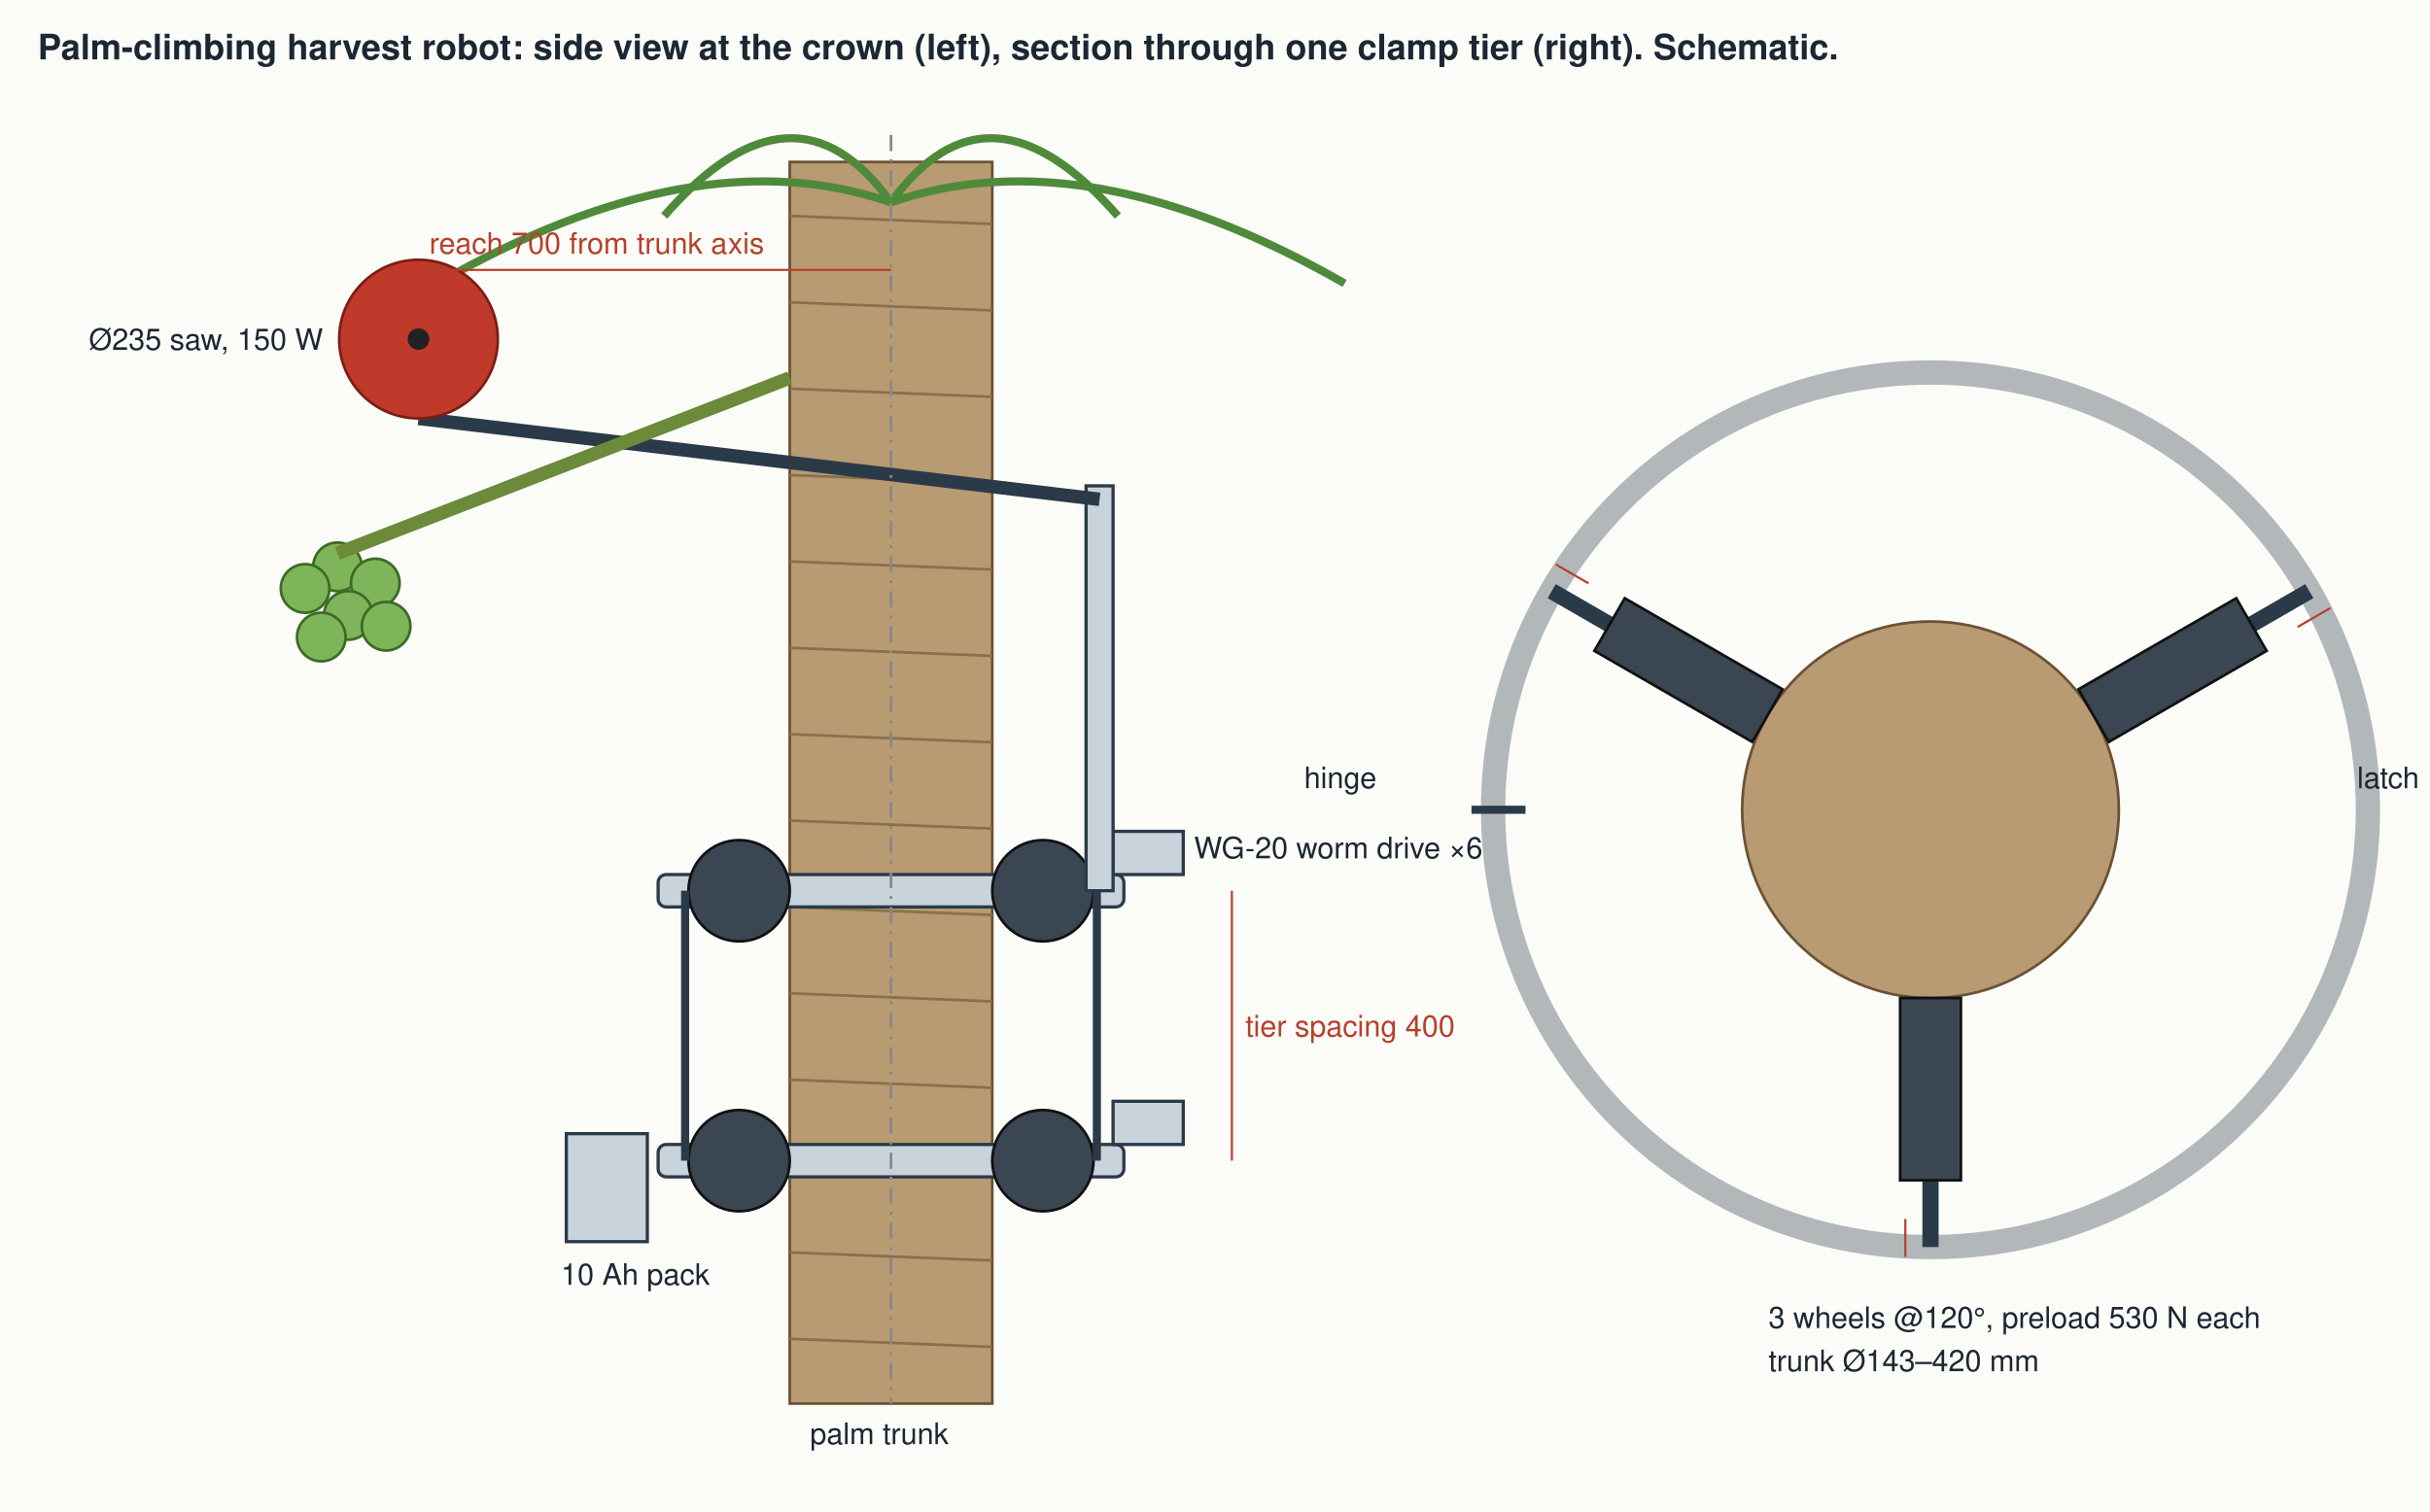
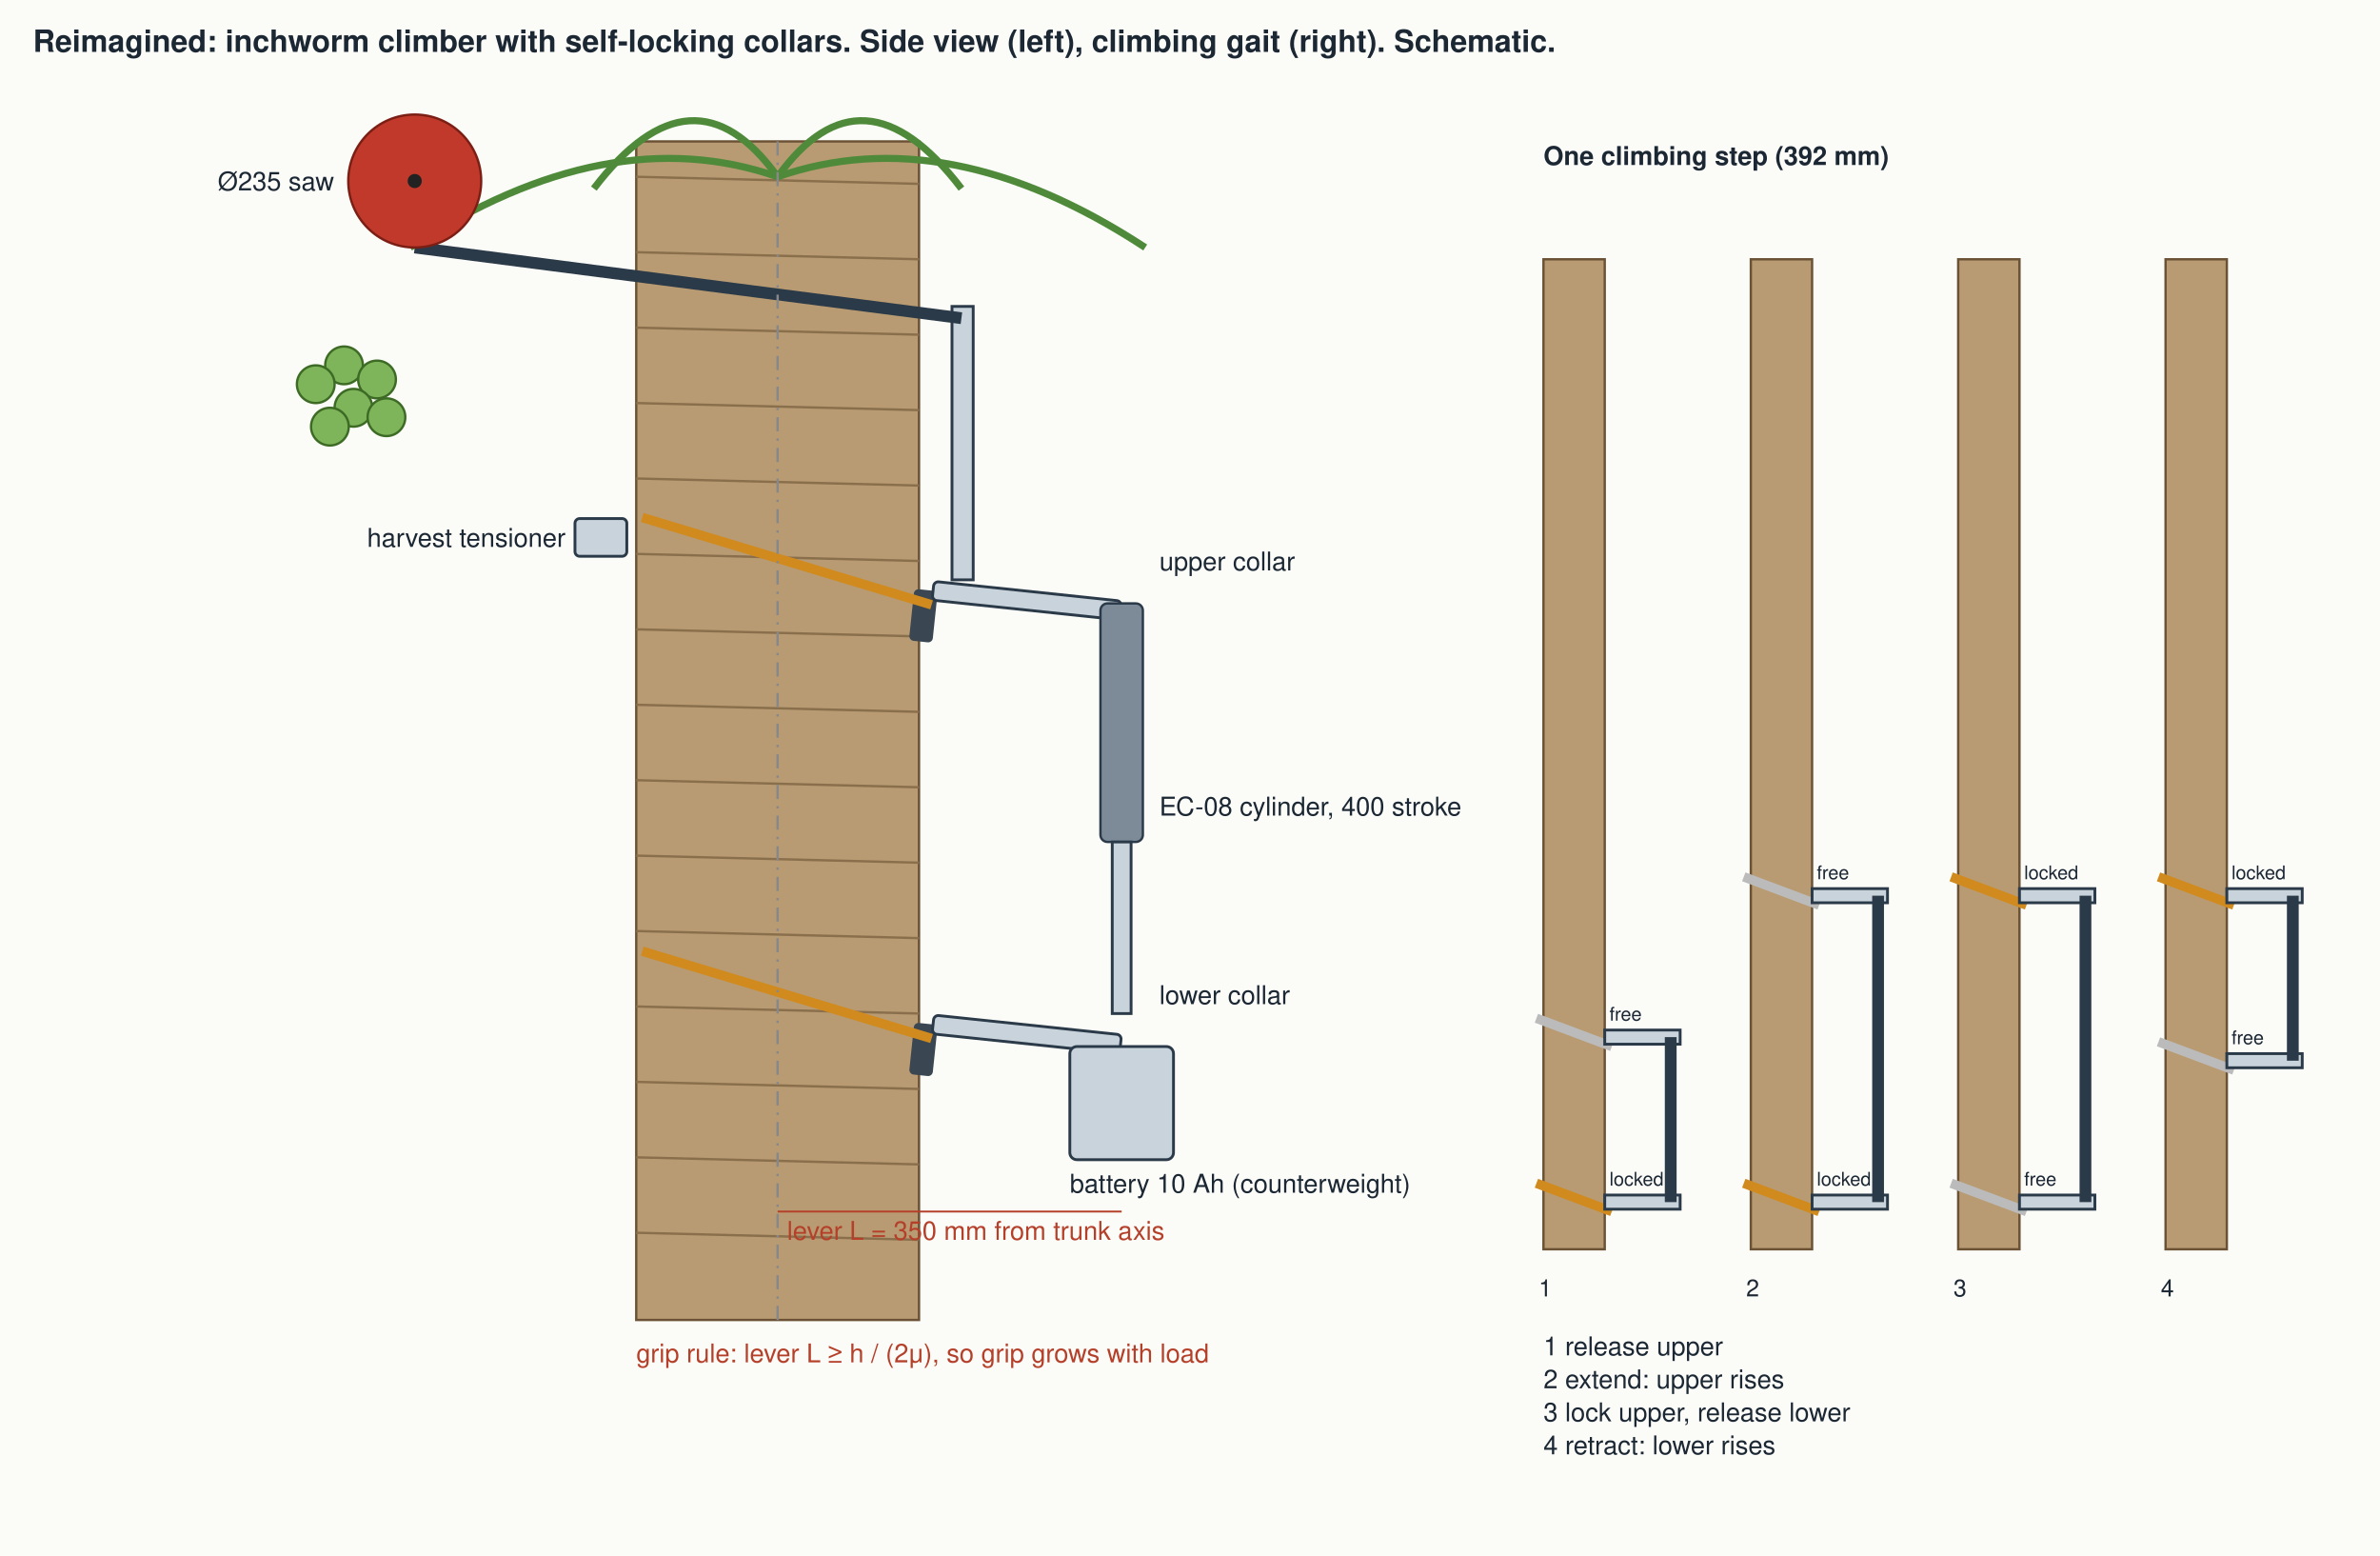
- <svg xmlns="http://www.w3.org/2000/svg" viewBox="0 0 900 560" width="900" height="560" font-family="Helvetica,Arial,sans-serif" font-size="11">
-   <style>.tr{fill:#b89b72;stroke:#6b5235}.m{fill:#c9d3dc;stroke:#2b3a48;stroke-width:1.2}.w{fill:#3a4652;stroke:#111}.s{fill:#c0392b;stroke:#7b1e14}.g{fill:#7fb55a;stroke:#3d6b25}.d{stroke:#b5402a;stroke-width:.8;fill:none}.t{fill:#1b2733}.dt{fill:#b5402a}.c{stroke:#888;stroke-dasharray:6 3 1 3}.lf{fill:none;stroke:#4f8a3a;stroke-width:3}</style>
-   <rect width="900" height="560" fill="#fbfbf8" />
-   <text x="14" y="22" class="t" font-size="13" font-weight="bold">Palm-climbing harvest robot: side view at the crown (left), section through one clamp tier (right). Schematic.</text>
-   <rect class="tr" x="292.5" y="60" width="75.0" height="460.0" />
-   <line x1="292.5" y1="80" x2="367.5" y2="83" stroke="#8a6f4c" />
-   <line x1="292.5" y1="112" x2="367.5" y2="115" stroke="#8a6f4c" />
-   <line x1="292.5" y1="144" x2="367.5" y2="147" stroke="#8a6f4c" />
-   <line x1="292.5" y1="176" x2="367.5" y2="179" stroke="#8a6f4c" />
-   <line x1="292.5" y1="208" x2="367.5" y2="211" stroke="#8a6f4c" />
-   <line x1="292.5" y1="240" x2="367.5" y2="243" stroke="#8a6f4c" />
-   <line x1="292.5" y1="272" x2="367.5" y2="275" stroke="#8a6f4c" />
-   <line x1="292.5" y1="304" x2="367.5" y2="307" stroke="#8a6f4c" />
-   <line x1="292.5" y1="336" x2="367.5" y2="339" stroke="#8a6f4c" />
-   <line x1="292.5" y1="368" x2="367.5" y2="371" stroke="#8a6f4c" />
-   <line x1="292.5" y1="400" x2="367.5" y2="403" stroke="#8a6f4c" />
-   <line x1="292.5" y1="432" x2="367.5" y2="435" stroke="#8a6f4c" />
-   <line x1="292.5" y1="464" x2="367.5" y2="467" stroke="#8a6f4c" />
-   <line x1="292.5" y1="496" x2="367.5" y2="499" stroke="#8a6f4c" />
-   <path class="lf" d="M330.0 75 Q258.0 50 162.0 105" />
-   <path class="lf" d="M330.0 75 Q294.0 25 246.0 80" />
-   <path class="lf" d="M330.0 75 Q366.0 25 414.0 80" />
-   <path class="lf" d="M330.0 75 Q402.0 50 498.0 105" />
-   <rect class="m" x="243.75" y="324.0" width="172.5" height="12" rx="3" />
-   <circle class="w" cx="273.75" cy="330.0" r="18.75" />
-   <circle class="w" cx="386.25" cy="330.0" r="18.75" />
-   <rect class="m" x="412.25" y="308.0" width="26" height="16" />
-   <rect class="m" x="243.75" y="424.0" width="172.5" height="12" rx="3" />
-   <circle class="w" cx="273.75" cy="430.0" r="18.75" />
-   <circle class="w" cx="386.25" cy="430.0" r="18.75" />
-   <rect class="m" x="412.25" y="408.0" width="26" height="16" />
-   <line x1="253.75" y1="330.0" x2="253.75" y2="430.0" stroke="#2b3a48" stroke-width="3" />
-   <line x1="406.25" y1="330.0" x2="406.25" y2="430.0" stroke="#2b3a48" stroke-width="3" />
-   <rect class="m" x="209.75" y="420.0" width="30" height="40" />
-   <rect class="m" x="402.25" y="180.0" width="10" height="150" />
-   <line x1="407.25" y1="185.0" x2="155.0" y2="155.0" stroke="#2b3a48" stroke-width="5" />
-   <circle class="s" cx="155.0" cy="125.625" r="29.375" />
-   <circle cx="155.0" cy="125.625" r="4" fill="#222" />
-   <circle class="g" cx="125.0" cy="210.0" r="9" />
-   <circle class="g" cx="139.0" cy="216.0" r="9" />
-   <circle class="g" cx="113.0" cy="218.0" r="9" />
-   <circle class="g" cx="129.0" cy="228.0" r="9" />
-   <circle class="g" cx="143.0" cy="232.0" r="9" />
-   <circle class="g" cx="119.0" cy="236.0" r="9" />
-   <line x1="292.5" y1="140.0" x2="125.0" y2="205.0" stroke="#6b8a3a" stroke-width="5" />
-   <line class="c" x1="330.0" y1="50" x2="330.0" y2="520.0" />
-   <line class="d" x1="456.25" y1="330.0" x2="456.25" y2="430.0" />
-   <text class="dt" x="461.25" y="384.0">tier spacing 400</text>
-   <line class="d" x1="330.0" y1="100.0" x2="155.0" y2="100.0" />
-   <text class="dt" x="159.0" y="94.0">reach 700 from trunk axis</text>
-   <text class="t" text-anchor="end" x="119.625" y="129.625">Ø235 saw, 150 W</text>
-   <text class="t" x="442.25" y="318.0">WG-20 worm drive ×6</text>
-   <text class="t" x="207.75" y="476.0">10 Ah pack</text>
-   <text class="t" x="300.0" y="535.0">palm trunk</text>
-   <circle class="tr" cx="715.0" cy="300.0" r="69.75" />
-   <circle cx="715.0" cy="300.0" r="162.0" fill="none" stroke="#2b3a48" stroke-width="9" opacity=".35" />
-   <line x1="545.0" y1="300.0" x2="565.0" y2="300.0" stroke="#2b3a48" stroke-width="3" />
-   <text class="t" x="483.0" y="292.0">hinge</text>
-   <text class="t" x="873.0" y="292.0">latch</text>
-   <line x1="715.0" y1="462.0" x2="715.0" y2="403.5" stroke="#2b3a48" stroke-width="6" />
-   <rect class="w" x="-33.75" y="-11.25" width="67.5" height="22.5" transform="translate(715.0 403.5) rotate(90.0)" />
-   <path class="d" d="M705.68 465.624 l-8.572527594031472e-16 -14.0" />
-   <line x1="574.704" y1="219.0" x2="625.366" y2="248.25" stroke="#2b3a48" stroke-width="6" />
-   <rect class="w" x="-33.75" y="-11.25" width="67.5" height="22.5" transform="translate(625.3664 248.25) rotate(210)" />
-   <path class="d" d="M576.226 209.117 l12.124 7" />
-   <line x1="855.296" y1="219" x2="804.634" y2="248.25" stroke="#2b3a48" stroke-width="6" />
-   <rect class="w" x="-33.75" y="-11.25" width="67.5" height="22.5" transform="translate(804.6336 248.25) rotate(330.0)" />
-   <path class="d" d="M863.094 225.26 l-12.124 7" />
-   <text class="t" x="655.0" y="492.0">3 wheels @120°, preload 530 N each</text>
-   <text class="t" x="655.0" y="508.0">trunk Ø143–420 mm</text>
+ <svg xmlns="http://www.w3.org/2000/svg" viewBox="0 0 1010 660" width="1010" height="660" font-family="Helvetica,Arial,sans-serif" font-size="11">
+   <style>.tr{fill:#b89b72;stroke:#6b5235}.m{fill:#c9d3dc;stroke:#2b3a48;stroke-width:1.2}.pad{fill:#3a4652}.strap{stroke:#d08a1e;stroke-width:4}.cyl{fill:#7d8b99;stroke:#2b3a48}.s{fill:#c0392b;stroke:#7b1e14}.g{fill:#7fb55a;stroke:#3d6b25}.d{stroke:#b5402a;stroke-width:.8;fill:none}.t{fill:#1b2733}.dt{fill:#b5402a}.lf{fill:none;stroke:#4f8a3a;stroke-width:3}.c{stroke:#888;stroke-dasharray:6 3 1 3}.h{font-weight:bold}</style>
+   <rect width="1010" height="660" fill="#fbfbf8" />
+   <text x="14" y="22" class="t" font-size="13" font-weight="bold">Reimagined: inchworm climber with self-locking collars. Side view (left), climbing gait (right). Schematic.</text>
+   <rect class="tr" x="270.0" y="60.0" width="120.0" height="500.0" />
+   <line x1="270.0" y1="75.0" x2="390.0" y2="78.0" stroke="#8a6f4c" />
+   <line x1="270.0" y1="107.0" x2="390.0" y2="110.0" stroke="#8a6f4c" />
+   <line x1="270.0" y1="139.0" x2="390.0" y2="142.0" stroke="#8a6f4c" />
+   <line x1="270.0" y1="171.0" x2="390.0" y2="174.0" stroke="#8a6f4c" />
+   <line x1="270.0" y1="203.0" x2="390.0" y2="206.0" stroke="#8a6f4c" />
+   <line x1="270.0" y1="235.0" x2="390.0" y2="238.0" stroke="#8a6f4c" />
+   <line x1="270.0" y1="267.0" x2="390.0" y2="270.0" stroke="#8a6f4c" />
+   <line x1="270.0" y1="299.0" x2="390.0" y2="302.0" stroke="#8a6f4c" />
+   <line x1="270.0" y1="331.0" x2="390.0" y2="334.0" stroke="#8a6f4c" />
+   <line x1="270.0" y1="363.0" x2="390.0" y2="366.0" stroke="#8a6f4c" />
+   <line x1="270.0" y1="395.0" x2="390.0" y2="398.0" stroke="#8a6f4c" />
+   <line x1="270.0" y1="427.0" x2="390.0" y2="430.0" stroke="#8a6f4c" />
+   <line x1="270.0" y1="459.0" x2="390.0" y2="462.0" stroke="#8a6f4c" />
+   <line x1="270.0" y1="491.0" x2="390.0" y2="494.0" stroke="#8a6f4c" />
+   <line x1="270.0" y1="523.0" x2="390.0" y2="526.0" stroke="#8a6f4c" />
+   <path class="lf" d="M330.0 75.0 Q258.0 50.0 174.0 105.0" />
+   <path class="lf" d="M330.0 75.0 Q294.0 25.0 252.0 80.0" />
+   <path class="lf" d="M330.0 75.0 Q366.0 25.0 408.0 80.0" />
+   <path class="lf" d="M330.0 75.0 Q402.0 50.0 486.0 105.0" />
+   <g transform="rotate(6 390.0 250.0)">
+     <rect class="pad" x="388.0" y="250.0" width="10" height="22.0" rx="2" />
+     <line class="strap" x1="270.0" y1="232.0" x2="396.0" y2="256.0" />
+     <rect class="m" x="396.0" y="246.0" width="80.0" height="8" rx="2" />
+   </g>
+   <g transform="rotate(6 390.0 434.0)">
+     <rect class="pad" x="388.0" y="434.0" width="10" height="22.0" rx="2" />
+     <line class="strap" x1="270.0" y1="416.0" x2="396.0" y2="440.0" />
+     <rect class="m" x="396.0" y="430.0" width="80.0" height="8" rx="2" />
+   </g>
+   <rect class="cyl" x="467.0" y="256.0" width="18" height="101.2" rx="3" />
+   <rect class="m" x="472.0" y="357.2" width="8" height="72.8" />
+   <rect class="m" x="454.0" y="444.0" width="44" height="48" rx="3" />
+   <text class="t" x="454.0" y="506.0">battery 10 Ah (counterweight)</text>
+   <rect class="m" x="244.0" y="220.0" width="22" height="16" rx="2" />
+   <text class="t" text-anchor="end" x="240.0" y="232.0">harvest tensioner</text>
+   <rect class="m" x="404.0" y="130.0" width="9" height="116" />
+   <line x1="408.0" y1="135.0" x2="176.0" y2="105.0" stroke="#2b3a48" stroke-width="5" />
+   <circle class="s" cx="176.0" cy="76.8" r="28.2" />
+   <circle cx="176.0" cy="76.8" r="3" fill="#222" />
+   <circle class="g" cx="146.0" cy="155.0" r="8" />
+   <circle class="g" cx="160.0" cy="161.0" r="8" />
+   <circle class="g" cx="134.0" cy="163.0" r="8" />
+   <circle class="g" cx="150.0" cy="173.0" r="8" />
+   <circle class="g" cx="164.0" cy="177.0" r="8" />
+   <circle class="g" cx="140.0" cy="181.0" r="8" />
+   <text class="t" text-anchor="end" x="141.8" y="80.8">Ø235 saw</text>
+   <text class="t" x="492.0" y="242.0">upper collar</text>
+   <text class="t" x="492.0" y="426.0">lower collar</text>
+   <text class="t" x="492.0" y="346.0">EC-08 cylinder, 400 stroke</text>
+   <line class="d" x1="330.0" y1="514.0" x2="476.0" y2="514.0" />
+   <text class="dt" x="334.0" y="526.0">lever L = 350 mm from trunk axis</text>
+   <text class="dt" x="270.0" y="578.0">grip rule: lever L ≥ h / (2μ), so grip grows with load</text>
+   <line class="c" x1="330.0" y1="60.0" x2="330.0" y2="560.0" />
+   <text class="t h" x="655.0" y="70.0">One climbing step (392 mm)</text>
+   <rect class="tr" x="655.0" y="110.0" width="26" height="420" />
+   <line x1="652.0" y1="432.0" x2="684.0" y2="444.0" stroke="#bbb" stroke-width="4" />
+   <rect class="m" x="681.0" y="437.0" width="32" height="6" />
+   <text class="t" x="683.0" y="433.0" font-size="8">free</text>
+   <line x1="652.0" y1="502.0" x2="684.0" y2="514.0" stroke="#d08a1e" stroke-width="4" />
+   <rect class="m" x="681.0" y="507.0" width="32" height="6" />
+   <text class="t" x="683.0" y="503.0" font-size="8">locked</text>
+   <line x1="709.0" y1="440.0" x2="709.0" y2="510.0" stroke="#2b3a48" stroke-width="5" />
+   <text class="t" x="653.0" y="550.0" font-size="10">1</text>
+   <rect class="tr" x="743.0" y="110.0" width="26" height="420" />
+   <line x1="740.0" y1="372.0" x2="772.0" y2="384.0" stroke="#bbb" stroke-width="4" />
+   <rect class="m" x="769.0" y="377.0" width="32" height="6" />
+   <text class="t" x="771.0" y="373.0" font-size="8">free</text>
+   <line x1="740.0" y1="502.0" x2="772.0" y2="514.0" stroke="#d08a1e" stroke-width="4" />
+   <rect class="m" x="769.0" y="507.0" width="32" height="6" />
+   <text class="t" x="771.0" y="503.0" font-size="8">locked</text>
+   <line x1="797.0" y1="380.0" x2="797.0" y2="510.0" stroke="#2b3a48" stroke-width="5" />
+   <text class="t" x="741.0" y="550.0" font-size="10">2</text>
+   <rect class="tr" x="831.0" y="110.0" width="26" height="420" />
+   <line x1="828.0" y1="372.0" x2="860.0" y2="384.0" stroke="#d08a1e" stroke-width="4" />
+   <rect class="m" x="857.0" y="377.0" width="32" height="6" />
+   <text class="t" x="859.0" y="373.0" font-size="8">locked</text>
+   <line x1="828.0" y1="502.0" x2="860.0" y2="514.0" stroke="#bbb" stroke-width="4" />
+   <rect class="m" x="857.0" y="507.0" width="32" height="6" />
+   <text class="t" x="859.0" y="503.0" font-size="8">free</text>
+   <line x1="885.0" y1="380.0" x2="885.0" y2="510.0" stroke="#2b3a48" stroke-width="5" />
+   <text class="t" x="829.0" y="550.0" font-size="10">3</text>
+   <rect class="tr" x="919.0" y="110.0" width="26" height="420" />
+   <line x1="916.0" y1="372.0" x2="948.0" y2="384.0" stroke="#d08a1e" stroke-width="4" />
+   <rect class="m" x="945.0" y="377.0" width="32" height="6" />
+   <text class="t" x="947.0" y="373.0" font-size="8">locked</text>
+   <line x1="916.0" y1="442.0" x2="948.0" y2="454.0" stroke="#bbb" stroke-width="4" />
+   <rect class="m" x="945.0" y="447.0" width="32" height="6" />
+   <text class="t" x="947.0" y="443.0" font-size="8">free</text>
+   <line x1="973.0" y1="380.0" x2="973.0" y2="450.0" stroke="#2b3a48" stroke-width="5" />
+   <text class="t" x="917.0" y="550.0" font-size="10">4</text>
+   <text class="t" x="655.0" y="575.0" font-size="11">1  release upper</text>
+   <text class="t" x="655.0" y="589.0" font-size="11">2  extend: upper rises</text>
+   <text class="t" x="655.0" y="603.0" font-size="11">3  lock upper, release lower</text>
+   <text class="t" x="655.0" y="617.0" font-size="11">4  retract: lower rises</text>
</svg>
